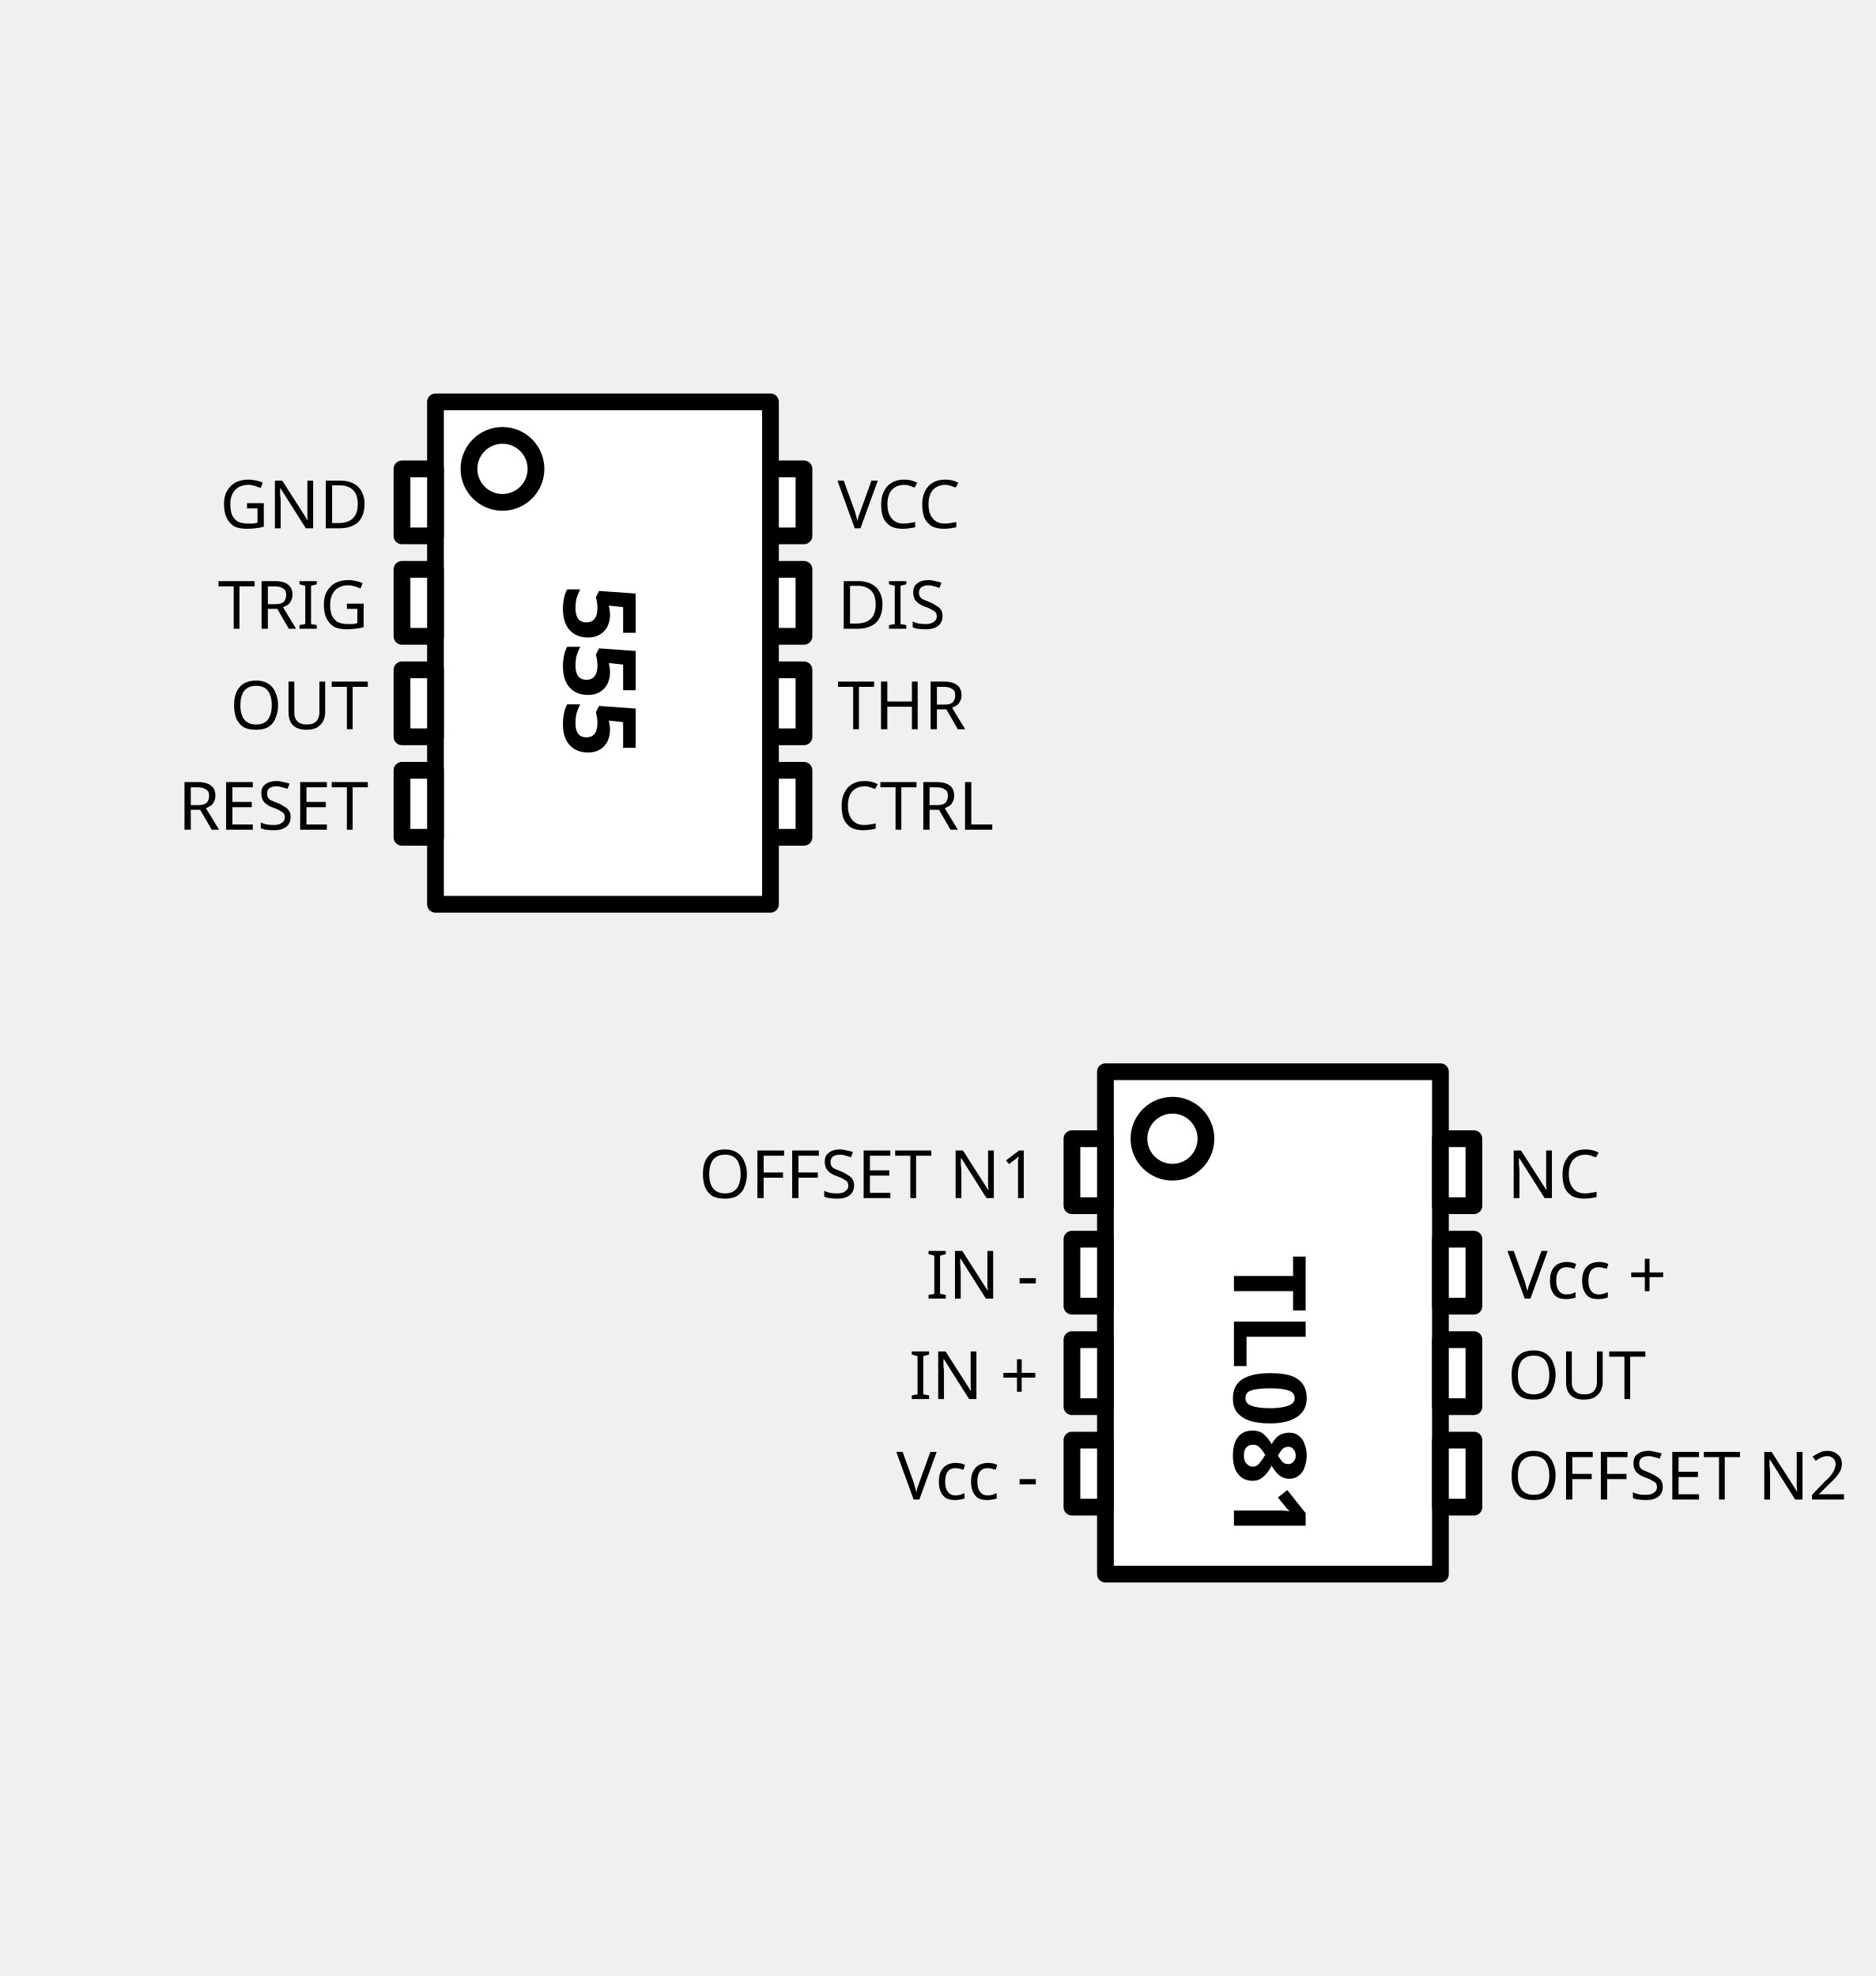
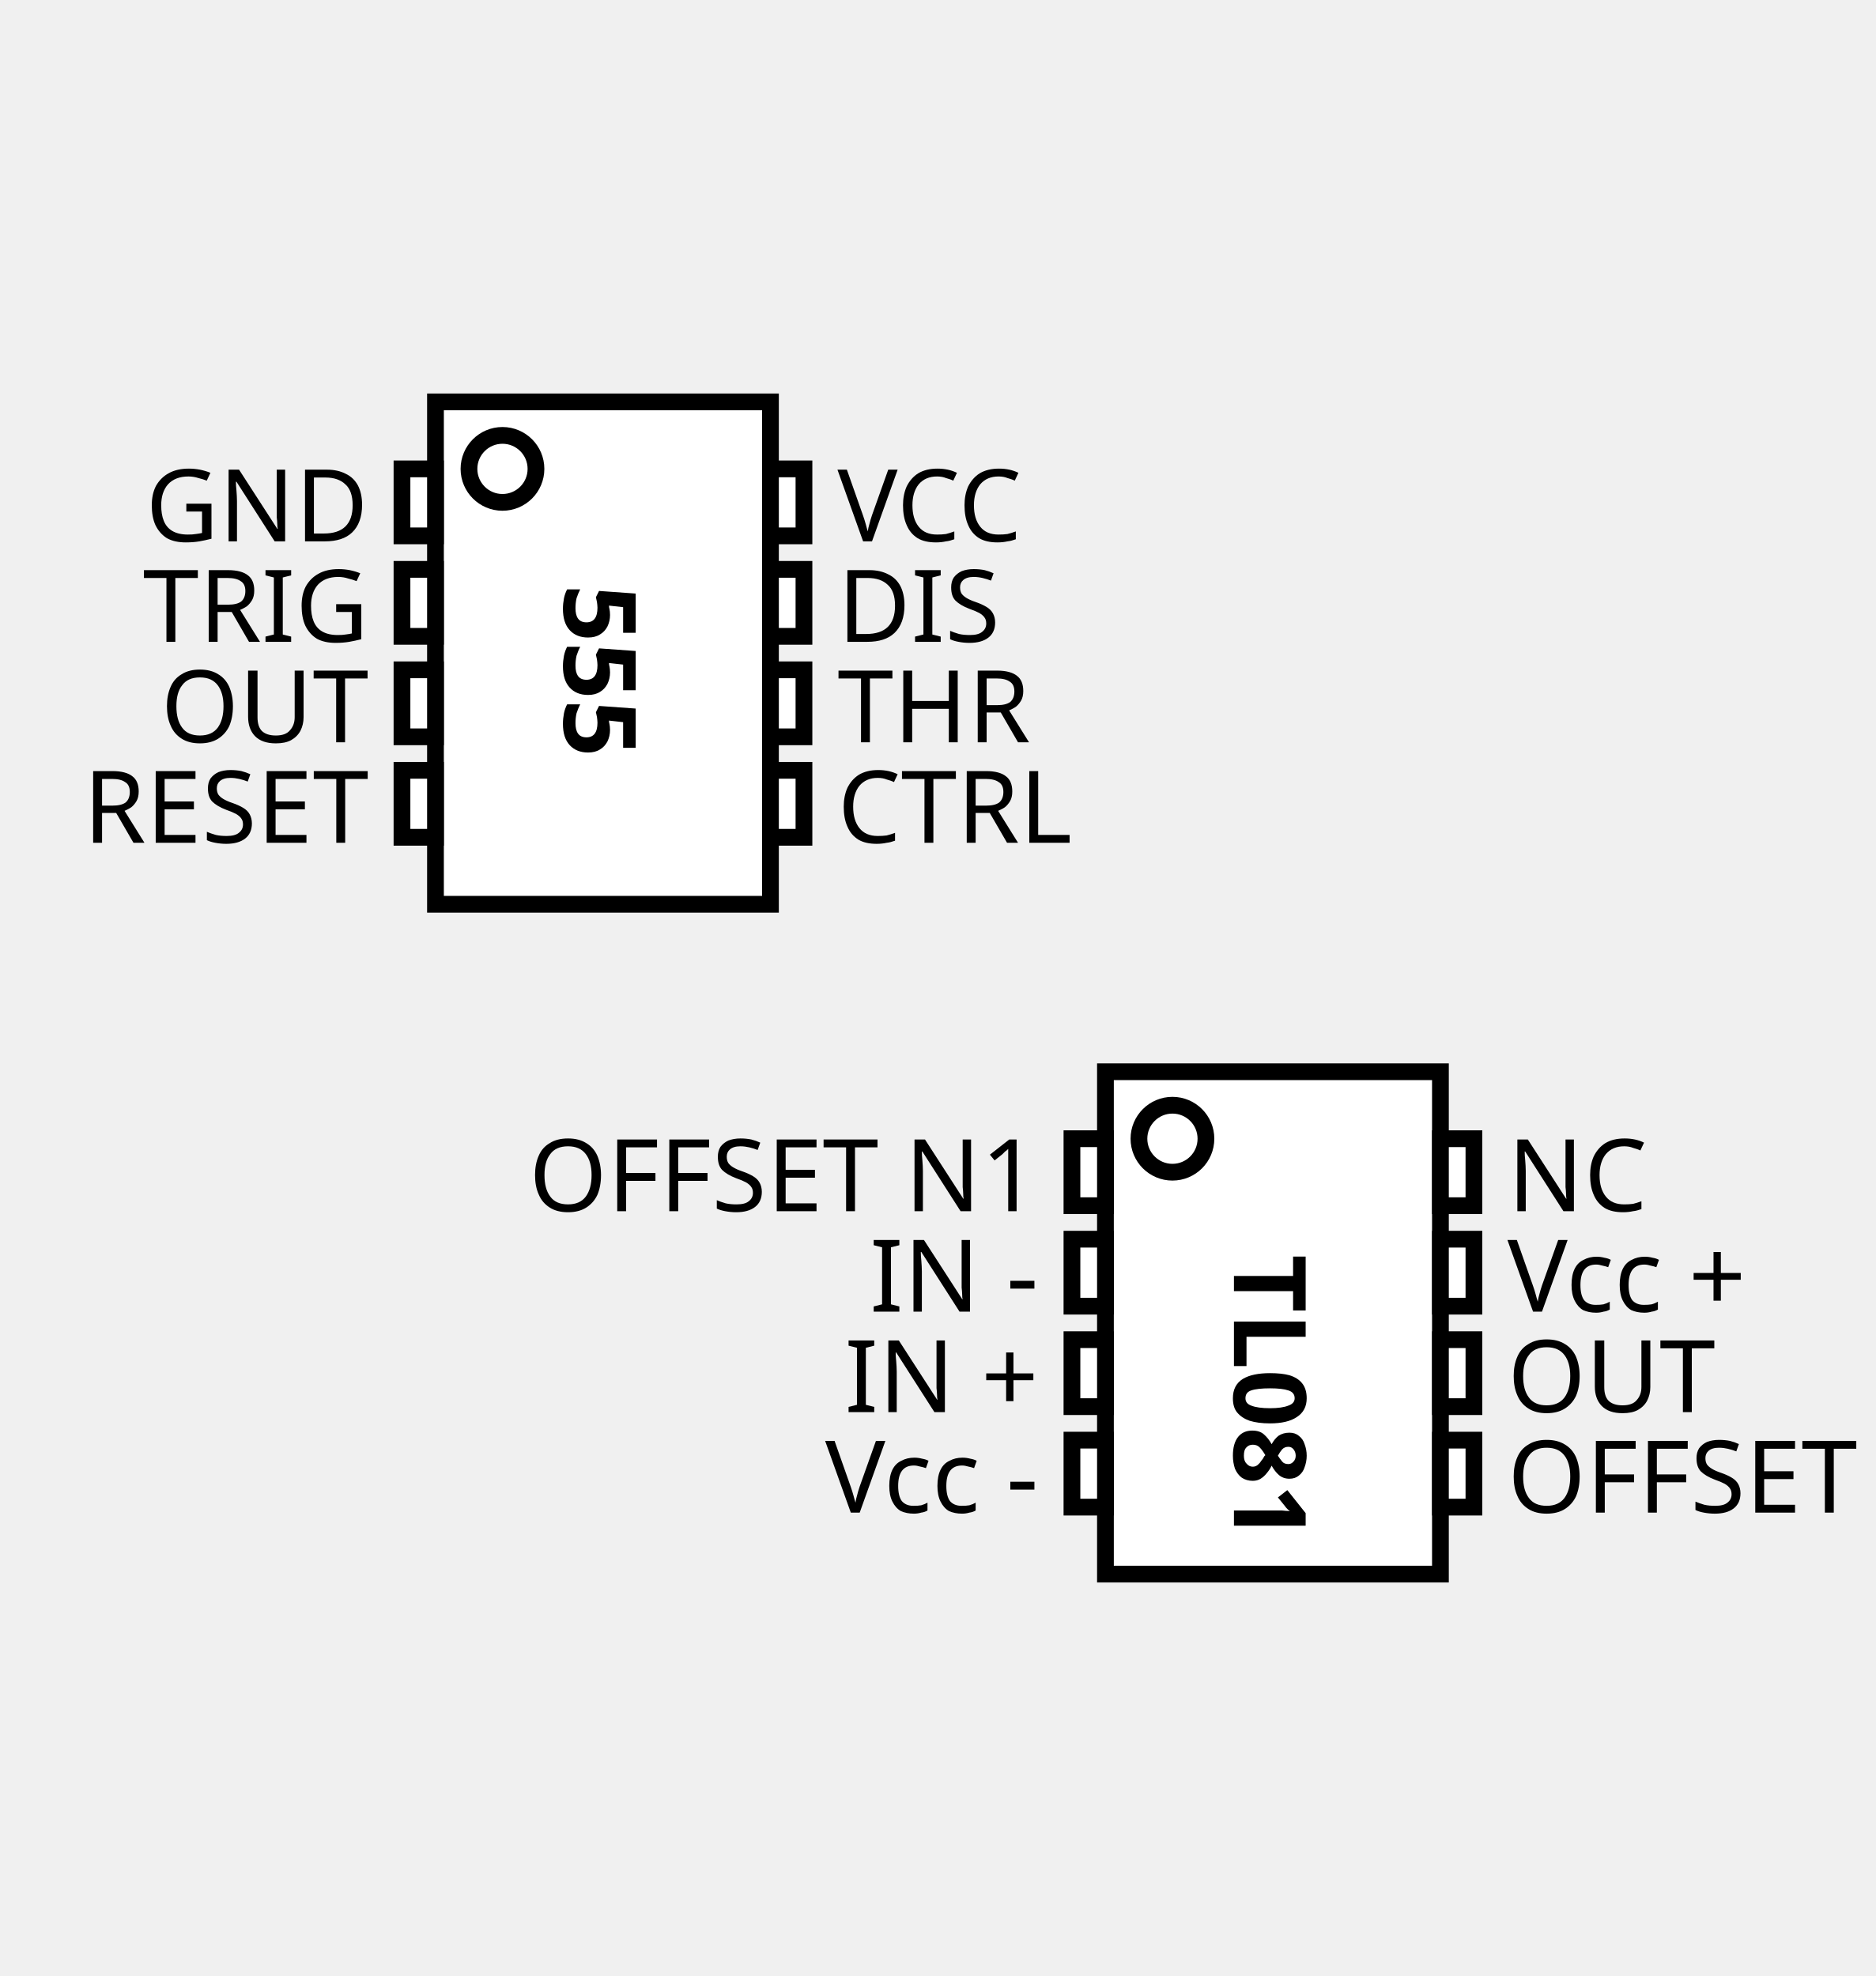
<svg xmlns="http://www.w3.org/2000/svg" version="1.1" width="56mm" height="59mm" viewBox="-13 -12 56 59">
  <style>
    
-       svg { background: none; }
-       svg * { stroke-linecap: round; stroke-linejoin: round; }
      rect, circle, ellipse, polygon { stroke-width: 0.5; fill: white; stroke: black; }
-       line, polyline, path { stroke-width: 0.5; fill: none; stroke: black; }
-       text, tspan { stroke-width: 0; font-family: sans-serif; font-size: 2px; fill: black; paint-order: stroke; stroke: white; }
-       text.d-text, text.d-text * { text-anchor: middle; dominant-baseline: central; }
-       text.d-text-left, text.d-text-left * { text-anchor: start; }
-       text.d-text-right, text.d-text-right * { text-anchor: end; }
+       text, tspan { stroke-width: 0; font-family: sans-serif; font-size: 3px; fill: black; paint-order: stroke; stroke: white; }
+       text, tspan { stroke-linejoin: round; }
+       text.d-text, tspan.d-text, text.d-text * { text-anchor: middle; dominant-baseline: central; }
      text.d-text-bold, tspan.d-text-bold, text.d-text-bold * { font-weight: bold; }
      text.d-text-large, tspan.d-text-large, text.d-text-large * { font-size: 3px; }
+       text.d-text-right, tspan.d-text-right, text.d-text-right * { text-anchor: end; }
+       text.d-text-left, tspan.d-text-left, text.d-text-left * { text-anchor: start; }
    
  </style>
  <rect id="ic1" width="10" height="15" />
  <text x="5" y="7.5" writing-mode="tb" class="d-text d-text-bold d-text-large d-text-vertical">555</text>
  <circle cx="2" cy="2" r="1" />
  <rect x="-1" y="2" width="1" height="2" />
  <rect x="10" y="2" width="1" height="2" />
  <rect x="-1" y="5" width="1" height="2" />
  <rect x="10" y="5" width="1" height="2" />
  <rect x="-1" y="8" width="1" height="2" />
  <rect x="10" y="8" width="1" height="2" />
  <rect x="-1" y="11" width="1" height="2" />
  <rect x="10" y="11" width="1" height="2" />
  <text x="-2" y="3" class="d-text d-text-right">GND</text>
  <text x="-2" y="6" class="d-text d-text-right">TRIG</text>
  <text x="-2" y="9" class="d-text d-text-right">OUT</text>
  <text x="-2" y="12" class="d-text d-text-right">RESET</text>
  <text x="12" y="3" class="d-text d-text-left">VCC</text>
  <text x="12" y="6" class="d-text d-text-left">DIS</text>
  <text x="12" y="9" class="d-text d-text-left">THR</text>
  <text x="12" y="12" class="d-text d-text-left">CTRL</text>
  <rect id="ic2" x="20" y="20" width="10" height="15" />
  <text x="25" y="27.5" writing-mode="tb" class="d-text d-text-bold d-text-large d-text-vertical">TL081</text>
  <circle cx="22" cy="22" r="1" />
  <rect x="19" y="22" width="1" height="2" />
  <rect x="30" y="22" width="1" height="2" />
  <rect x="19" y="25" width="1" height="2" />
  <rect x="30" y="25" width="1" height="2" />
  <rect x="19" y="28" width="1" height="2" />
  <rect x="30" y="28" width="1" height="2" />
  <rect x="19" y="31" width="1" height="2" />
  <rect x="30" y="31" width="1" height="2" />
  <text x="18" y="23" class="d-text d-text-right">OFFSET N1</text>
  <text x="18" y="26" class="d-text d-text-right">IN -</text>
  <text x="18" y="29" class="d-text d-text-right">IN +</text>
  <text x="18" y="32" class="d-text d-text-right">Vcc -</text>
  <text x="32" y="23" class="d-text d-text-left">NC</text>
  <text x="32" y="26" class="d-text d-text-left">Vcc +</text>
  <text x="32" y="29" class="d-text d-text-left">OUT</text>
  <text x="32" y="32" class="d-text d-text-left">OFFSET N2</text>
</svg>
